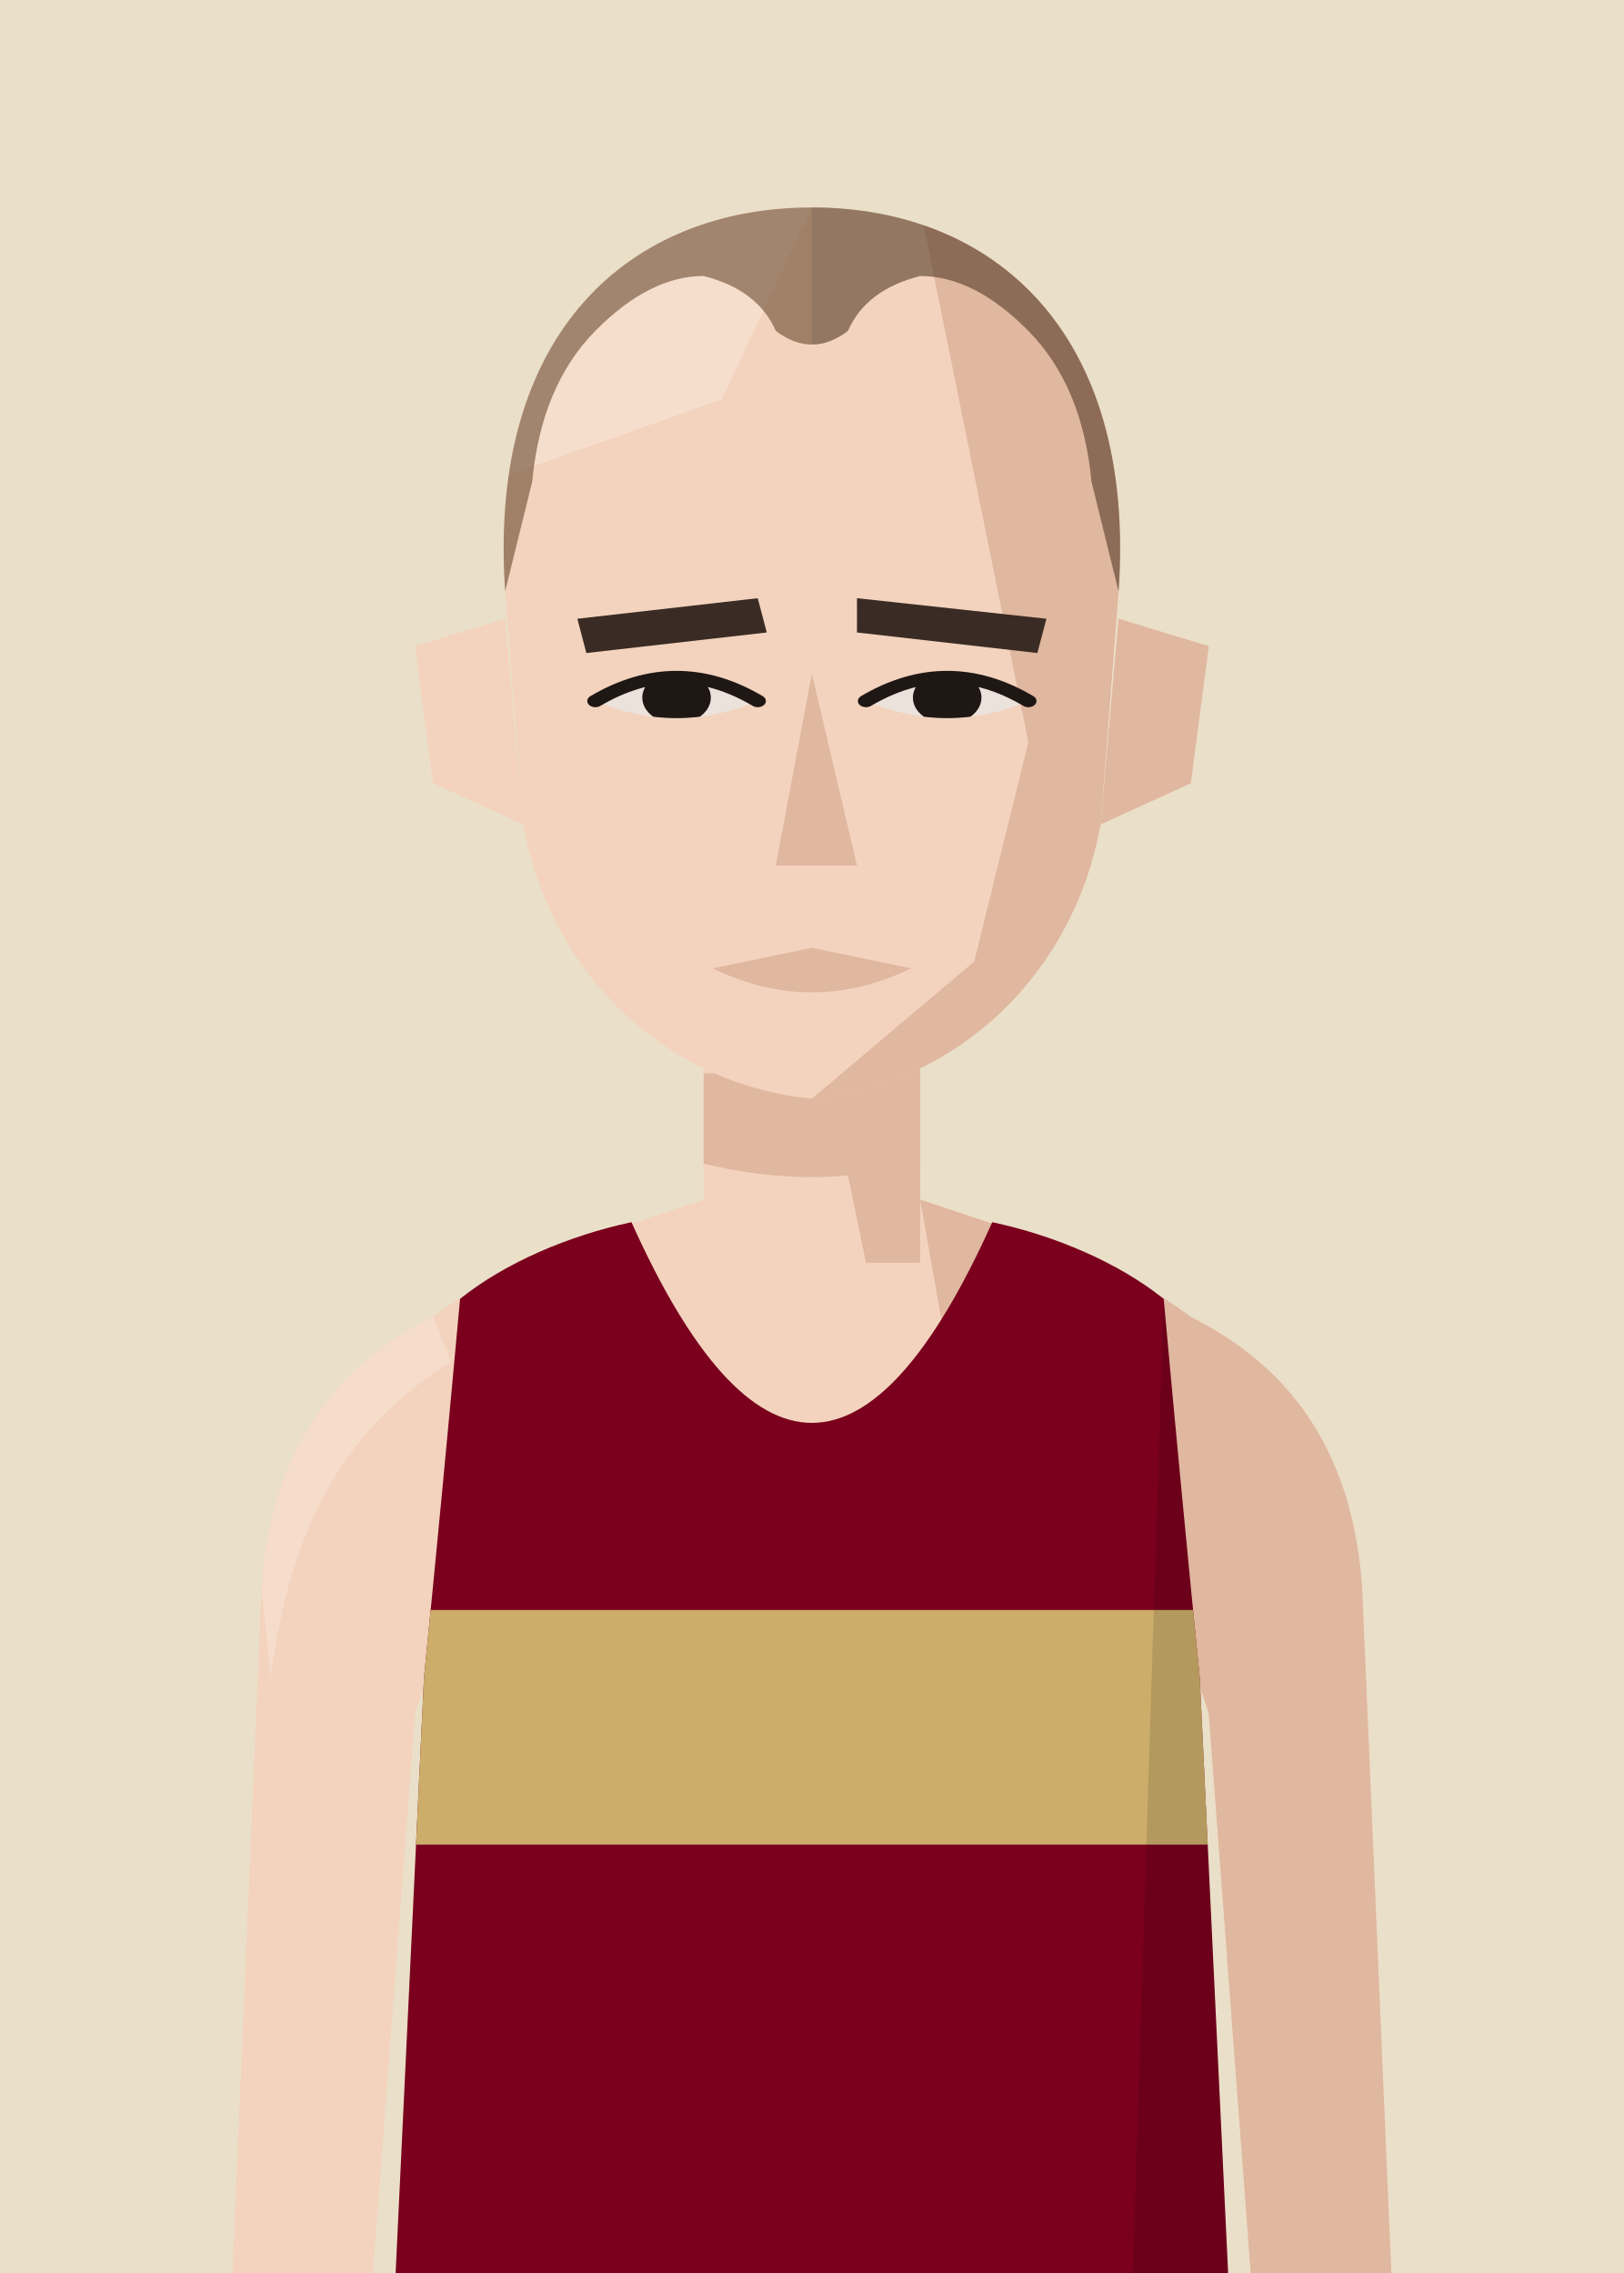
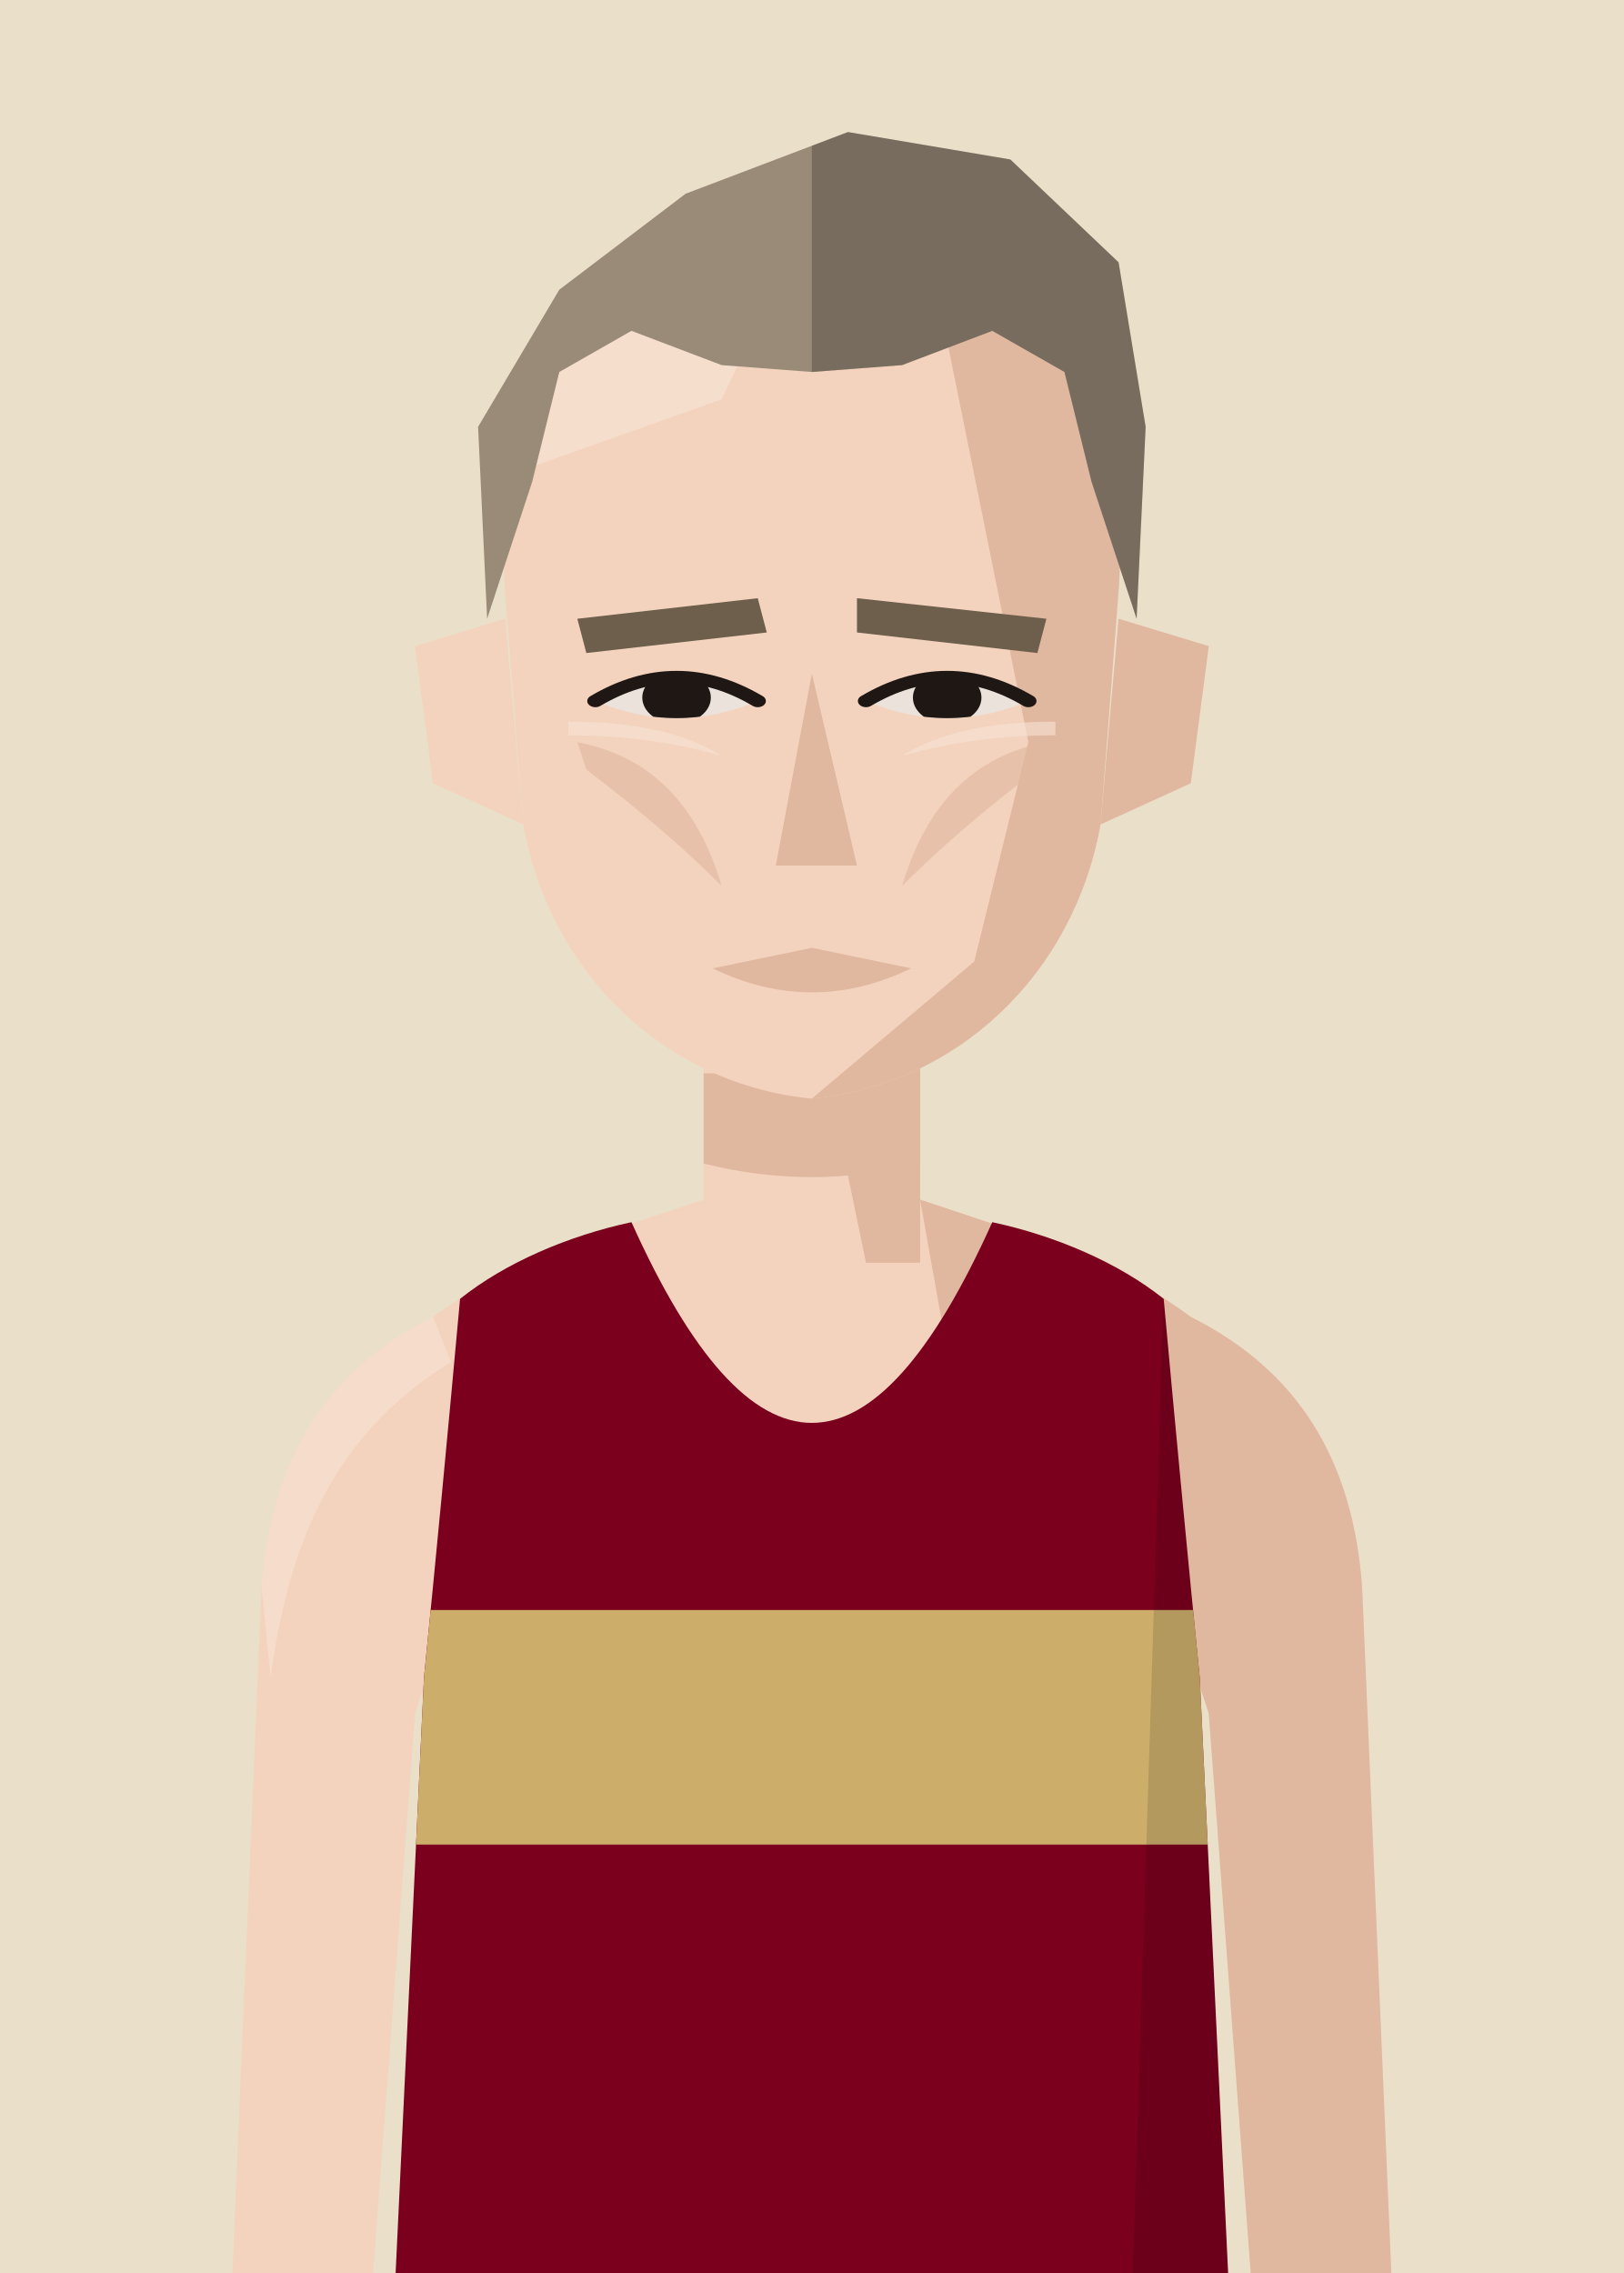
<svg xmlns="http://www.w3.org/2000/svg" viewBox="10 20 180 252">
  <defs>
    <clipPath id="vf">
      <path d="M53,330 L57,246 Q59,226 61,204 C66,200 73,197 80,195.5 Q100,240 120,195.5 C127,197 134,200 139,204 Q141,226 143,246 L147,330 Z" />
    </clipPath>
    <clipPath id="hf">
      <path d="M66,96 C64,58 80,40 100,40 C120,40 136,58 134,96 L132,130 C129,152 116,168 100,170 C84,168 71,152 68,130 Z" />
    </clipPath>
    <clipPath id="rf">
      <rect x="100" y="0" width="100" height="300" />
    </clipPath>
    <clipPath id="ef">
      <path d="M76,112 Q85,105 94,112 Q85,117 76,112 Z" />
      <path d="M106,112 Q115,105 124,112 Q115,117 106,112 Z" />
    </clipPath>
    <clipPath id="cf">
      <rect x="0" y="92" width="200" height="300" />
    </clipPath>
  </defs>
  <rect width="200" height="280" fill="#EADFC8" />
  <g transform="translate(0,-40)">
    <rect x="88" y="171" width="24" height="37" fill="#F3D3BE" />
    <path d="M88,193 C76,197 66,200 58,206 C46,212 40,222 39,236 L35,330 L50,330 L56,250 Q59,240 64,238 L136,238 Q141,240 144,250 L150,330 L165,330 L161,236 C160,222 154,212 142,206 C134,200 124,197 112,193" fill="#F3D3BE" />
    <g fill="#E0B79F">
      <path d="M112,193 C124,197 134,200 142,206 C154,212 160,222 161,236 L165,330 L150,330 L144,250 Q141,240 136,238 L120,238 Z" />
      <path d="M58,206 C46,212 40,222 39,236 L40,246 C42,231 47,219 60,211 Z" fill="#F8E2D3" opacity=".6" />
      <polygon points="100,171 112,171 112,200 106,200" />
      <path d="M88,179 L112,179 L112,189 Q100,192 88,189 Z" />
    </g>
    <g transform="translate(0,83) scale(1,0.76) translate(0,-40)">
      <g fill="#F3D3BE">
        <path d="M66,100 L56,104 L58,124 L68,130 Z" />
        <path d="M134,100 L144,104 L142,124 L132,130 Z" />
        <path d="M66,96 C64,58 80,40 100,40 C120,40 136,58 134,96 L132,130 C129,152 116,168 100,170 C84,168 71,152 68,130 Z" />
      </g>
      <path d="M134,100 L144,104 L142,124 L132,130 Z" fill="#E0B79F" />
      <g clip-path="url(#hf)">
        <polygon points="112,40 140,40 140,180 100,180 100,170 118,150 124,118 120,92" fill="#E0B79F" />
        <polygon points="60,40 100,40 90,68 60,82" fill="#F8E2D3" opacity=".7" />
      </g>
-       <g fill="#3A2C24">
+       <g fill="#6E5E4C">
        <polygon points="74,100 94,97 95,102 75,105" />
        <polygon points="105,97 126,100 125,105 105,102" />
      </g>
      <g fill="#EBE2DB">
        <path d="M76,112 Q85,105 94,112 Q85,117 76,112 Z" />
        <path d="M106,112 Q115,105 124,112 Q115,117 106,112 Z" />
      </g>
      <g clip-path="url(#ef)" fill="#1E1714">
        <circle cx="85" cy="111.5" r="3.8" />
        <circle cx="115" cy="111.5" r="3.8" />
      </g>
      <g fill="none" stroke="#1E1714" stroke-width="1.8" stroke-linecap="round">
        <path d="M76,112 Q85,105 94,112" />
        <path d="M106,112 Q115,105 124,112" />
      </g>
      <polygon points="100,108 105,136 96,136" fill="#E0B79F" />
      <path d="M89,151 L100,148 L111,151 Q100,158 89,151 Z" fill="#E0B79F" />
-       <g fill="#6B4A2E" opacity=".6">
-         <path d="M66,96 C64,58 80,40 100,40 C120,40 136,58 134,96 L131,80 Q130,66 124,58 Q118,50 112,50 Q106,52 104,58 Q100,62 96,58 Q94,52 88,50 Q82,50 76,58 Q70,66 69,80 Z" />
+       <g fill="#E0B79F" opacity=".65">
+         <path d="M74,118 Q86,121 90,139 Q84,131 75,122 Z" />
+         <path d="M126,118 Q114,121 110,139 Q116,131 125,122 Z" />
+       </g>
+       <g fill="#F8E2D3" opacity=".6">
+         <path d="M73,115 Q84,115 90,120 Q82,117 73,117 Z" />
+         <path d="M127,115 Q116,115 110,120 Q118,117 127,117 Z" />
+       </g>
+       <g fill="#9A8A78">
+         <path d="M64,100 L63,72 L72,52 L86,38 L104,29 L122,33 L134,48 L137,72 L136,100 L131,80 L128,64 L120,58 L110,63 L100,64 L90,63 L80,58 L72,64 L69,80 Z" />
        <g clip-path="url(#rf)" fill="#000" opacity=".22">
-           <path d="M66,96 C64,58 80,40 100,40 C120,40 136,58 134,96 L131,80 Q130,66 124,58 Q118,50 112,50 Q106,52 104,58 Q100,62 96,58 Q94,52 88,50 Q82,50 76,58 Q70,66 69,80 Z" />
+           <path d="M64,100 L63,72 L72,52 L86,38 L104,29 L122,33 L134,48 L137,72 L136,100 L131,80 L128,64 L120,58 L110,63 L100,64 L90,63 L80,58 L72,64 L69,80 Z" />
        </g>
      </g>
    </g>
    <g clip-path="url(#vf)">
      <path d="M53,330 L57,246 Q59,226 61,204 C66,200 73,197 80,195.5 Q100,240 120,195.5 C127,197 134,200 139,204 Q141,226 143,246 L147,330 Z" fill="#7A001D" />
      <g transform="matrix(6.2857 0 0 6.5 37.14 193)">
        <rect x="0" y="7" width="20" height="4" fill="#CCAD6A" />
      </g>
      <path d="M139,204 Q141,226 143,246 L147,330 L135,330 Z" fill="#000" opacity="0.12" />
    </g>
  </g>
</svg>
